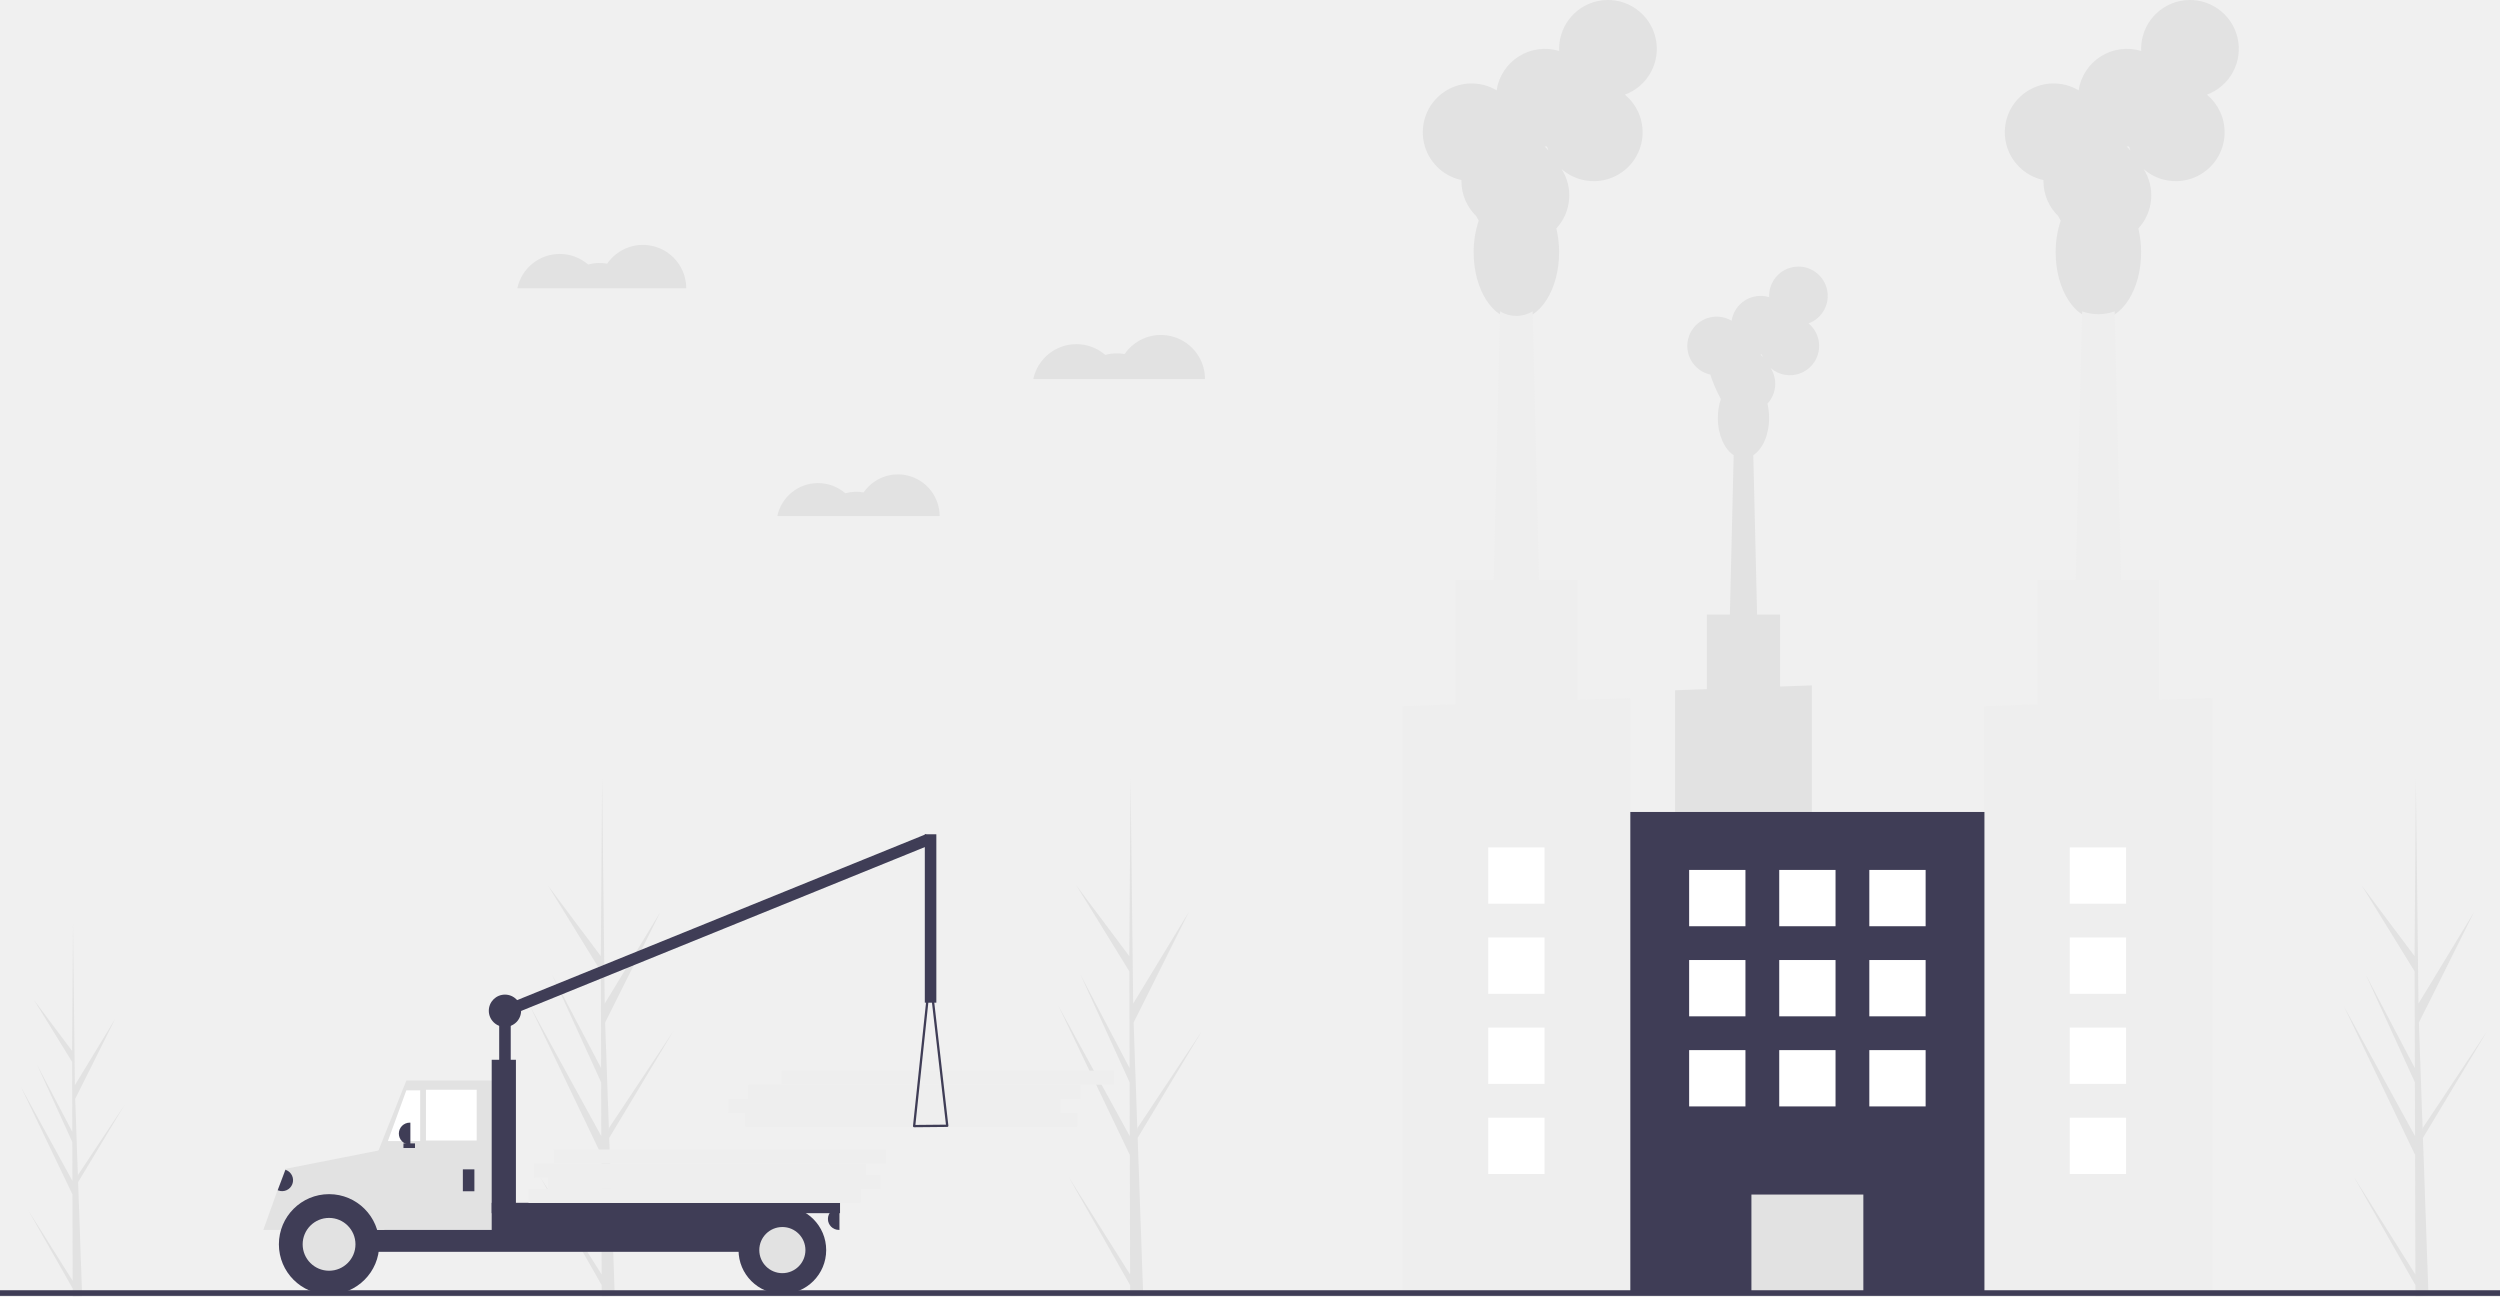
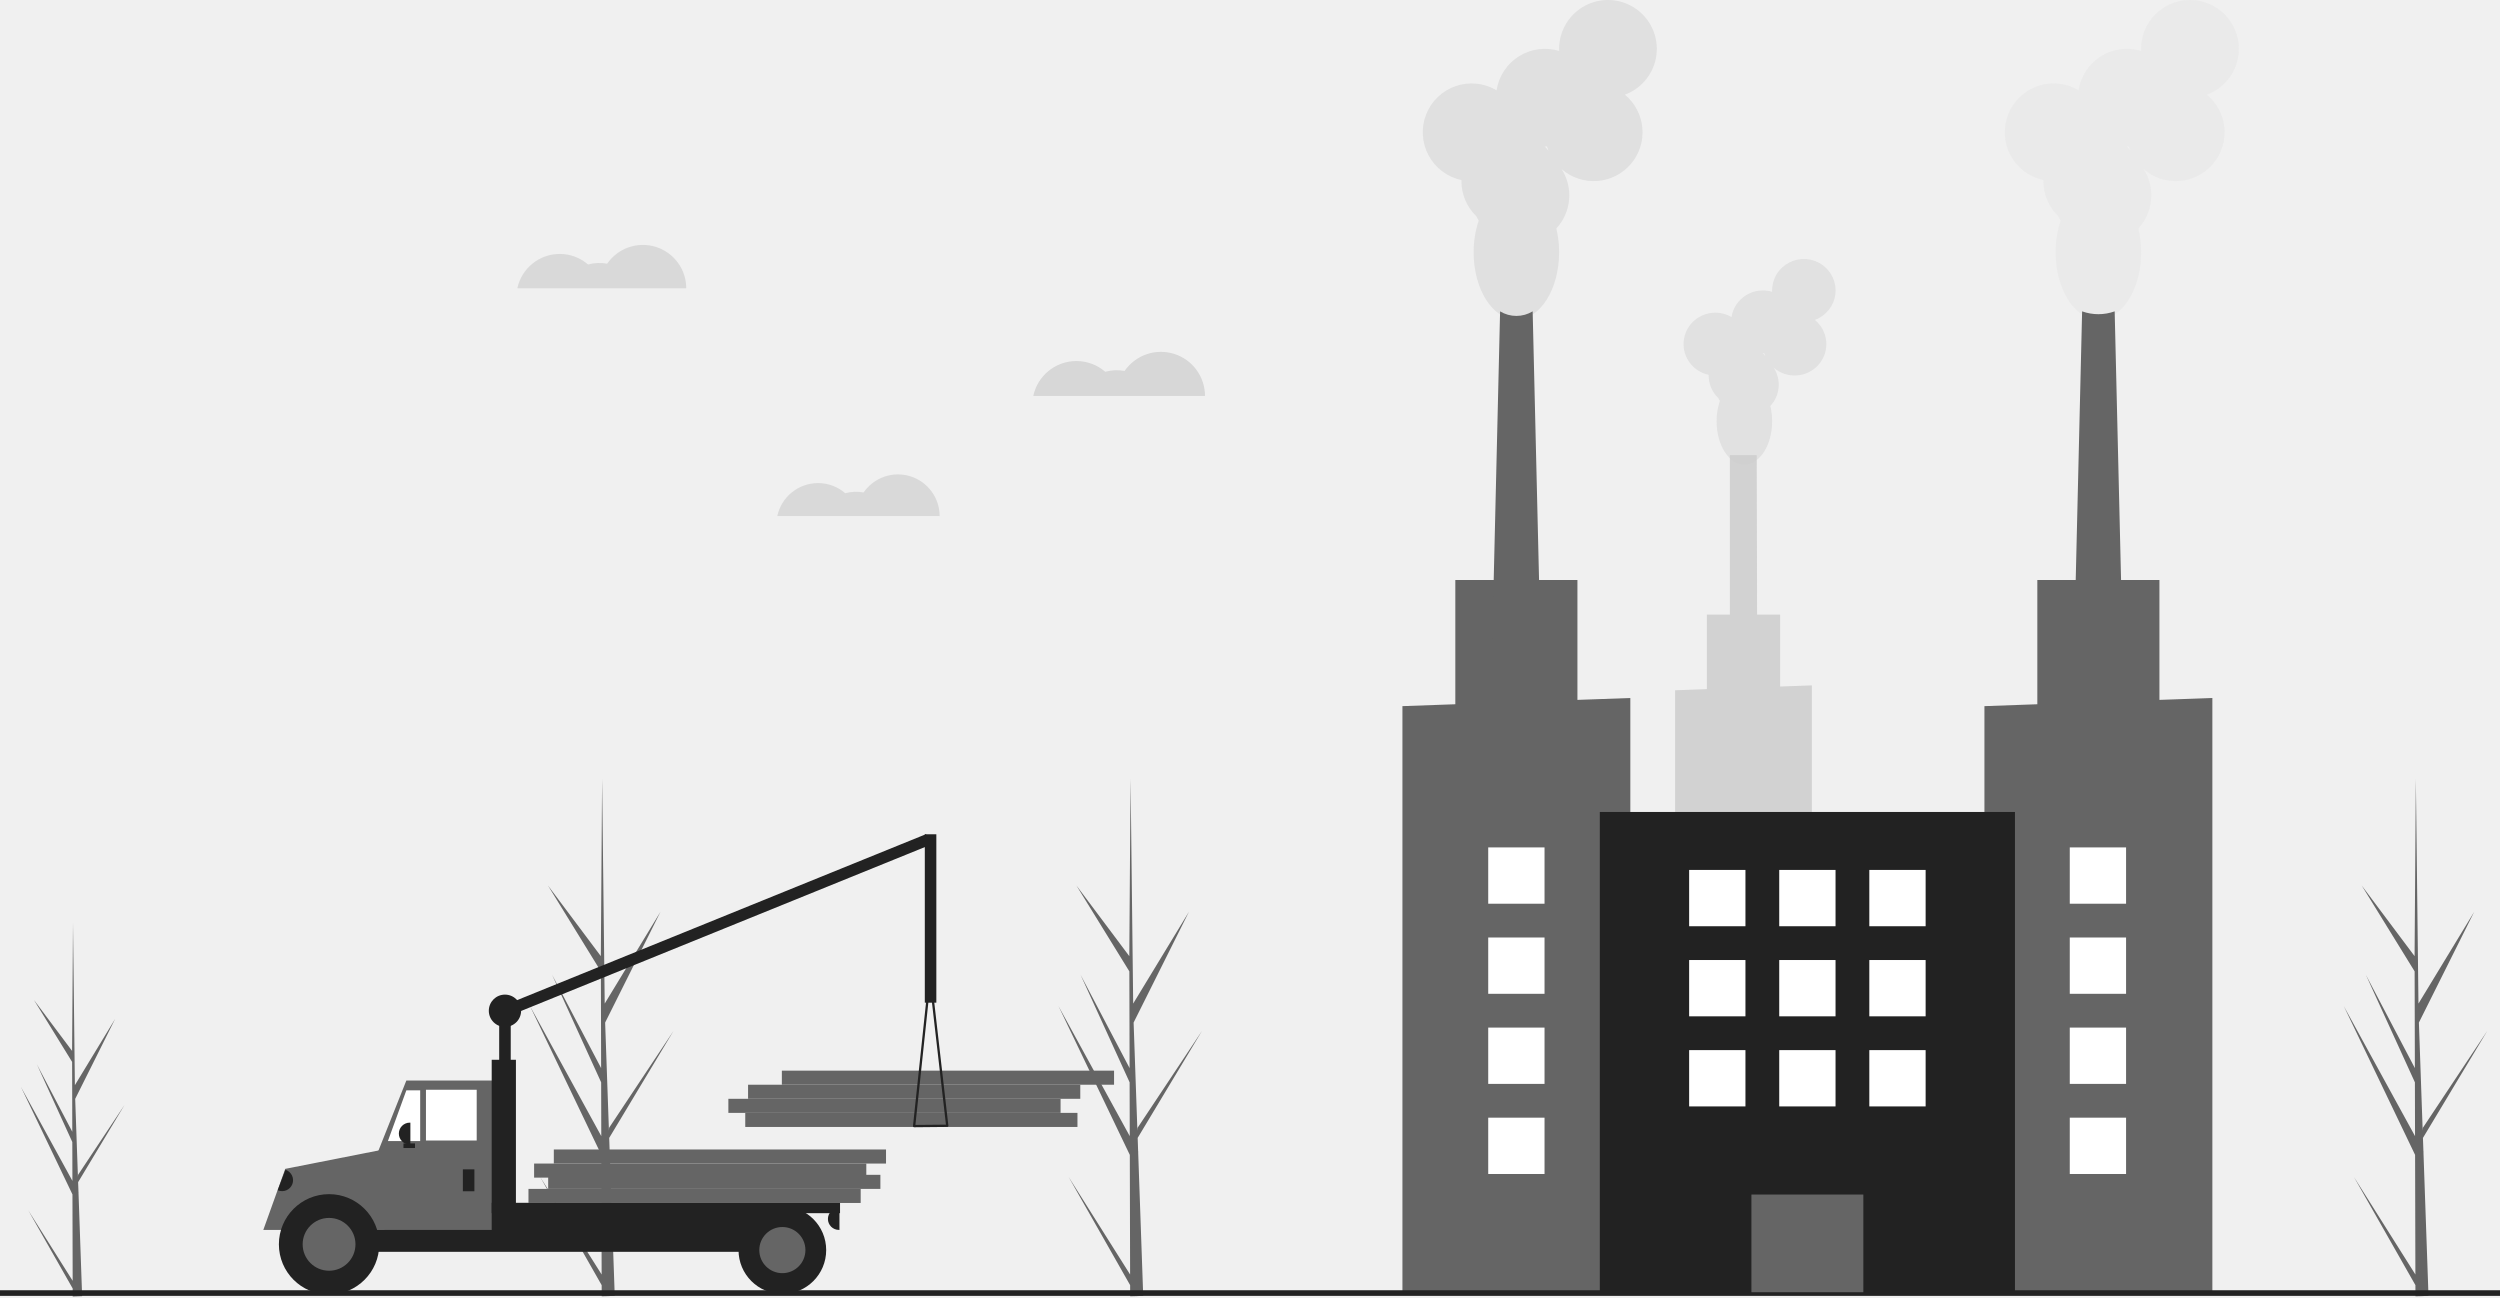
- <svg xmlns="http://www.w3.org/2000/svg" id="b6c881ec-80a2-4aeb-a87c-bea63cd39014" data-name="Layer 1" width="888" height="460.526" viewBox="0 0 888 460.526">
-   <path d="M369.701,672.443l-21.874-34.714,21.885,38.496.012,3.955q2.341-.027,4.634-.179l-1.784-50.812.023-.393-.04-.075-.17-4.801,22.872-38.046-22.895,34.451-.069,1.017-1.348-38.391,19.662-39.364-19.816,32.618-.922-79.573-.004-.265-.003.261-.449,62.738-18.788-25.102,18.805,30.506.087,34.362-17.433-33.187,17.443,38.239.048,19.107L344.254,577.082l25.343,52.874Z" transform="translate(-156 -219.7372)" fill="#e2e2e2" />
-   <path d="M557.413,672.443,535.538,637.729,557.423,676.225l.012,3.955q2.341-.027,4.634-.179L560.285,629.189l.023-.393-.04-.075-.17-4.801L582.97,585.873l-22.895,34.451-.069,1.017-1.348-38.391,19.662-39.364-19.816,32.618-.922-79.573-.004-.265-.003.261-.449,62.738-18.788-25.102,18.805,30.506.087,34.362-17.433-33.187,17.443,38.239.048,19.107-25.323-46.208,25.343,52.874Z" transform="translate(-156 -219.7372)" fill="#e2e2e2" />
-   <path d="M181.811,674.676l-15.795-25.067,15.803,27.797.008,2.856q1.69-.02,3.346-.13l-1.288-36.691.017-.284-.029-.054-.123-3.467L200.266,612.164l-16.533,24.877-.049.734-.973-27.722,14.198-28.424-14.309,23.553-.666-57.459-.003-.191-.002.188-.324,45.303-13.567-18.126,13.579,22.028.063,24.813-12.588-23.964,12.595,27.612.035,13.797L163.436,605.816l18.3,38.18Z" transform="translate(-156 -219.7372)" fill="#e2e2e2" />
-   <path d="M1013.945,672.443l-21.874-34.714,21.885,38.496.012,3.955q2.341-.027,4.634-.179l-1.784-50.812.023-.393-.04-.075-.17-4.801,22.872-38.046-22.895,34.451-.069,1.017-1.348-38.391,19.662-39.364-19.816,32.618-.922-79.573-.004-.265-.003.261-.449,62.738-18.788-25.102,18.805,30.506.087,34.362-17.433-33.187,17.443,38.239.048,19.107-25.323-46.208,25.343,52.874Z" transform="translate(-156 -219.7372)" fill="#e2e2e2" />
-   <rect x="420.714" y="615.033" width="118" height="5" transform="translate(803.4279 1015.328) rotate(-180)" fill="#eeeeee" />
-   <rect x="414.714" y="610.033" width="118" height="5" transform="translate(791.4279 1005.328) rotate(-180)" fill="#eeeeee" />
-   <rect x="421.714" y="605.033" width="118" height="5" transform="translate(805.4279 995.3279) rotate(-180)" fill="#eeeeee" />
-   <rect x="433.714" y="600.033" width="118" height="5" transform="translate(829.4279 985.3279) rotate(-180)" fill="#eeeeee" />
-   <rect x="333.313" y="577.937" width="4.097" height="29.088" transform="translate(514.7229 965.2259) rotate(-180)" fill="#3f3d56" />
-   <rect x="407.831" y="466.888" width="4.097" height="163.621" transform="translate(-100.3859 915.1075) rotate(-112.0915)" fill="#3f3d56" />
-   <rect x="257.519" y="636.524" width="35.644" height="13.93" transform="translate(394.6817 1067.241) rotate(-180)" fill="#3f3d56" />
-   <rect x="260.797" y="648.815" width="175.76" height="15.568" transform="translate(541.3533 1093.461) rotate(-180)" fill="#3f3d56" />
-   <polygon points="133.68 436.862 175.879 436.862 175.879 383.806 144.332 383.806 133.68 410.565 133.68 436.862" fill="#e2e2e2" />
-   <rect x="307.297" y="606.821" width="18.027" height="18.027" transform="translate(476.6211 1011.931) rotate(-180)" fill="#fff" />
-   <polygon points="137.777 405.315 149.249 405.315 149.249 387.289 144.332 387.289 137.777 405.315" fill="#fff" />
-   <rect x="320.408" y="635.09" width="4.097" height="7.784" transform="translate(488.912 1058.227) rotate(-180)" fill="#3f3d56" />
-   <path d="M297.669,618.497h.205a3.892,3.892,0,0,1,3.892,3.892v0a3.892,3.892,0,0,1-3.892,3.892h-.205a0,0,0,0,1,0,0v-7.784A0,0,0,0,1,297.669,618.497Z" transform="translate(443.4357 1025.042) rotate(180)" fill="#3f3d56" />
-   <path d="M450.077,648.815h.205a3.892,3.892,0,0,1,3.892,3.892v0a3.892,3.892,0,0,1-3.892,3.892h-.205a0,0,0,0,1,0,0v-7.784A0,0,0,0,1,450.077,648.815Z" transform="matrix(-1, 0, 0, -1, 748.2503, 1085.677)" fill="#3f3d56" />
-   <path d="M273.292,648.756a20.27,20.27,0,0,0-15.756,7.843h-8.007l7.784-21.684,36.258-7.151-1.024,28.835H289.048A20.27,20.27,0,0,0,273.292,648.756Z" transform="translate(-156 -219.7372)" fill="#e2e2e2" />
-   <circle cx="116.883" cy="441.983" r="17.822" fill="#3f3d56" />
-   <circle cx="116.883" cy="441.983" r="9.38" fill="#e2e2e2" />
-   <circle cx="277.894" cy="444.032" r="15.568" fill="#3f3d56" />
-   <circle cx="277.894" cy="444.032" r="8.194" fill="#e2e2e2" />
-   <rect x="330.65" y="596.169" width="8.604" height="62.069" transform="translate(513.9036 1034.67) rotate(-180)" fill="#3f3d56" />
-   <rect x="330.65" y="646.971" width="123.729" height="3.687" transform="translate(629.0284 1077.893) rotate(-180)" fill="#3f3d56" />
-   <rect x="299.308" y="625.872" width="4.097" height="1.639" transform="translate(446.7132 1033.645) rotate(-180)" fill="#3f3d56" />
-   <path d="M480.394,620.002a.41.41,0,0,1-.104-.318l5.65-53.432a.41.41,0,0,1,.406-.367h.002a.41.41,0,0,1,.407.363L492.866,619.569a.41.41,0,0,1-.403.456l-11.761.111h-.004A.409.409,0,0,1,480.394,620.002Zm5.97-49.966-5.211,49.277L492,619.21Z" transform="translate(-156 -219.7372)" fill="#3f3d56" />
-   <path d="M255.88,635.705h.205a3.892,3.892,0,0,1,3.892,3.892v0a3.892,3.892,0,0,1-3.892,3.892h-.205a0,0,0,0,1,0,0v-7.784A0,0,0,0,1,255.88,635.705Z" transform="translate(86.94131 -269.6233) rotate(20.71738)" fill="#3f3d56" />
-   <rect x="484.491" y="516.073" width="4.097" height="59.816" transform="translate(817.0794 872.2247) rotate(-180)" fill="#3f3d56" />
-   <circle cx="179.361" cy="359.02" r="5.736" fill="#3f3d56" />
-   <rect x="343.714" y="642.033" width="118" height="5" transform="translate(649.4279 1069.328) rotate(-180)" fill="#eeeeee" />
-   <rect x="350.714" y="637.033" width="118" height="5" transform="translate(663.4279 1059.328) rotate(-180)" fill="#eeeeee" />
-   <rect x="345.714" y="633.033" width="118" height="5" transform="translate(653.4279 1051.328) rotate(-180)" fill="#eeeeee" />
-   <rect x="352.714" y="628.033" width="118" height="5" transform="translate(667.4279 1041.328) rotate(-180)" fill="#eeeeee" />
-   <path d="M538.337,341.979a15.596,15.596,0,0,1,10.237,3.814,15.606,15.606,0,0,1,6.887-.303,15.66,15.66,0,0,1,28.555,8.887H523.019A15.665,15.665,0,0,1,538.337,341.979Z" transform="translate(-156 -219.7372)" fill="#e2e2e2" />
-   <path d="M446.572,391.327a14.744,14.744,0,0,1,9.678,3.606,14.755,14.755,0,0,1,6.511-.286,14.805,14.805,0,0,1,26.996,8.402H432.09A14.81,14.81,0,0,1,446.572,391.327Z" transform="translate(-156 -219.7372)" fill="#e2e2e2" />
-   <path d="M354.824,309.935a15.341,15.341,0,0,1,10.069,3.752,15.351,15.351,0,0,1,6.775-.298,15.404,15.404,0,0,1,28.088,8.742h-60A15.409,15.409,0,0,1,354.824,309.935Z" transform="translate(-156 -219.7372)" fill="#e2e2e2" />
-   <path d="M750.999,464.923V589.828H799.573V463.188l-11.276.403V438.033h-8.179l-1.348-56.604c3.3-2.151,5.623-7.258,5.623-13.222a21.669,21.669,0,0,0-.594-5.084,10.4,10.4,0,0,0,1.12-12.668,10.407,10.407,0,1,0,13.487-15.851,10.41,10.41,0,1,0-14.014-9.767c0,.152.005.304.011.454a10.415,10.415,0,0,0-13.338,8.383,10.409,10.409,0,1,0-7.485,19.127c-.002.076-.006.151-.006.227a50.599,50.599,0,0,0,3.676,8.435,21.026,21.026,0,0,0-1.074,6.745c0,5.964,2.322,11.072,5.623,13.222l-1.348,56.604h-8.178V464.52Zm30.332-119.268.027.001c.15,0,.299-.005.448-.011q.141.461.322.904A10.453,10.453,0,0,0,781.331,345.654Z" transform="translate(-156 -219.7372)" fill="#e2e2e2" />
-   <rect x="724.254" y="508.148" width="147.458" height="170.589" transform="translate(1439.966 967.1482) rotate(-180)" fill="#3f3d56" />
-   <rect x="778.105" y="644.041" width="39.756" height="34.696" transform="translate(1439.966 1103.041) rotate(-180)" fill="#e2e2e2" />
-   <path d="M675.111,283.692c-.003.126-.01.251-.01.377a17.293,17.293,0,0,0,5.26,12.437,17.329,17.329,0,0,0,.867,1.62,35.029,35.029,0,0,0-1.79,11.241c0,13.174,6.796,23.854,15.18,23.854s15.18-10.68,15.18-23.854a36.105,36.105,0,0,0-.989-8.473,17.334,17.334,0,0,0,1.867-21.113,17.346,17.346,0,1,0,22.479-26.419,17.35,17.35,0,1,0-23.356-16.278c0,.254.008.506.019.757a17.359,17.359,0,0,0-22.23,13.971,17.348,17.348,0,1,0-12.476,31.879Zm29.627-11.911c.25,0,.499-.008.746-.019q.233.769.536,1.506a17.387,17.387,0,0,0-1.327-1.488Z" transform="translate(-156 -219.7372)" fill="#e2e2e2" />
-   <path d="M685.941,451.767h17.35l-.62-26.02v-.01l-2.271-95.41a11.095,11.095,0,0,1-11.57,0l-2.27,95.41v.01Z" transform="translate(-156 -219.7372)" fill="#eeeeee" />
-   <polygon points="498.141 250.82 498.141 459 579.092 459 579.092 247.93 560.301 248.6 560.301 206.01 516.931 206.01 516.931 250.15 498.141 250.82" fill="#eeeeee" />
-   <path d="M881.841,283.692c-.003.126-.01.251-.01.377a17.293,17.293,0,0,0,5.26,12.437,17.329,17.329,0,0,0,.867,1.62,35.029,35.029,0,0,0-1.79,11.241c0,13.174,6.796,23.854,15.18,23.854s15.18-10.68,15.18-23.854a36.106,36.106,0,0,0-.989-8.473,17.334,17.334,0,0,0,1.867-21.113,17.346,17.346,0,1,0,22.479-26.419,17.35,17.35,0,1,0-23.356-16.278c0,.254.008.506.019.757a17.359,17.359,0,0,0-22.23,13.971,17.348,17.348,0,1,0-12.476,31.879ZM911.468,271.781c.25,0,.499-.008.746-.019q.233.769.536,1.506a17.385,17.385,0,0,0-1.327-1.488Z" transform="translate(-156 -219.7372)" fill="#e2e2e2" />
-   <path d="M892.674,451.767h17.348L907.131,330.331a17.101,17.101,0,0,1-11.565,0Z" transform="translate(-156 -219.7372)" fill="#eeeeee" />
-   <polygon points="704.871 250.82 704.871 459 785.831 459 785.831 247.93 779.181 248.17 767.031 248.6 767.031 206.01 723.661 206.01 723.661 250.15 704.871 250.82" fill="#eeeeee" />
-   <rect x="819.983" y="528.737" width="20" height="20" transform="translate(1503.966 857.7372) rotate(-180)" fill="#fff" />
-   <rect x="787.983" y="528.737" width="20" height="20" transform="translate(1439.966 857.7372) rotate(-180)" fill="#fff" />
-   <rect x="755.983" y="528.737" width="20" height="20" transform="translate(1375.966 857.7372) rotate(-180)" fill="#fff" />
-   <rect x="819.983" y="560.737" width="20" height="20" transform="translate(1503.966 921.7372) rotate(-180)" fill="#fff" />
-   <rect x="787.983" y="560.737" width="20" height="20" transform="translate(1439.966 921.7372) rotate(-180)" fill="#fff" />
-   <rect x="755.983" y="560.737" width="20" height="20" transform="translate(1375.966 921.7372) rotate(-180)" fill="#fff" />
-   <rect x="819.983" y="592.737" width="20" height="20" transform="translate(1503.966 985.7372) rotate(-180)" fill="#fff" />
-   <rect x="787.983" y="592.737" width="20" height="20" transform="translate(1439.966 985.7372) rotate(-180)" fill="#fff" />
-   <rect x="755.983" y="592.737" width="20" height="20" transform="translate(1375.966 985.7372) rotate(-180)" fill="#fff" />
-   <rect x="684.618" y="520.737" width="20" height="20" transform="translate(1233.235 841.7372) rotate(-180)" fill="#fff" />
-   <rect x="684.618" y="552.737" width="20" height="20" transform="translate(1233.235 905.7372) rotate(-180)" fill="#fff" />
-   <rect x="684.618" y="584.737" width="20" height="20" transform="translate(1233.235 969.7372) rotate(-180)" fill="#fff" />
-   <rect x="684.618" y="616.737" width="20" height="20" transform="translate(1233.235 1033.737) rotate(-180)" fill="#fff" />
-   <rect x="891.181" y="520.737" width="20" height="20" transform="translate(1646.363 841.7372) rotate(-180)" fill="#fff" />
-   <rect x="891.181" y="552.737" width="20" height="20" transform="translate(1646.363 905.7372) rotate(-180)" fill="#fff" />
-   <rect x="891.181" y="584.737" width="20" height="20" transform="translate(1646.363 969.7372) rotate(-180)" fill="#fff" />
-   <rect x="891.181" y="616.737" width="20" height="20" transform="translate(1646.363 1033.737) rotate(-180)" fill="#fff" />
-   <rect y="458.295" width="888" height="2" fill="#3f3d56" />
+ <svg xmlns="http://www.w3.org/2000/svg" width="888" height="461" viewBox="0 0 888 461" fill="none">
+   <g id="projects" clip-path="url(#clip0)">
+     <path id="cloud" d="M382.337 128.242C386.097 128.238 389.733 129.592 392.573 132.056C394.818 131.443 397.171 131.34 399.461 131.754C401.356 129.003 404.082 126.931 407.239 125.839C410.396 124.748 413.819 124.694 417.009 125.687C420.199 126.68 422.987 128.666 424.968 131.357C426.948 134.047 428.016 137.3 428.016 140.641H367.019C367.766 137.133 369.696 133.988 372.484 131.731C375.272 129.474 378.75 128.243 382.337 128.242Z" fill="#ccc" fill-opacity="0.71" />
+     <path id="cloud" d="M290.572 171.59C294.127 171.586 297.564 172.867 300.25 175.196C302.371 174.617 304.596 174.519 306.761 174.91C308.553 172.31 311.129 170.35 314.114 169.318C317.099 168.287 320.336 168.236 323.351 169.175C326.367 170.113 329.003 171.991 330.875 174.535C332.747 177.078 333.757 180.154 333.757 183.312H276.09C276.797 179.995 278.621 177.022 281.257 174.889C283.893 172.755 287.181 171.591 290.572 171.59Z" fill="#ccc" fill-opacity="0.61" />
+     <path id="cloud" d="M198.824 90.199C202.523 90.194 206.099 91.527 208.893 93.951C211.101 93.347 213.416 93.246 215.668 93.653C217.532 90.947 220.213 88.908 223.319 87.835C226.424 86.761 229.792 86.709 232.929 87.685C236.067 88.662 238.81 90.616 240.758 93.262C242.706 95.909 243.756 99.109 243.756 102.394H183.756C184.492 98.944 186.389 95.85 189.132 93.63C191.874 91.41 195.296 90.199 198.824 90.199Z" fill="#ccc" fill-opacity="0.61" />
+     <g id="background">
+       <path id="Vector" d="M213.701 452.706L191.827 417.993L213.711 456.488L213.723 460.444C215.284 460.425 216.828 460.365 218.357 460.264L216.573 409.452L216.597 409.059L216.557 408.984L216.387 404.183L239.258 366.136L216.363 400.587L216.295 401.604L214.947 363.214L234.609 323.85L214.793 356.468L213.871 276.895L213.867 276.63L213.864 276.89L213.415 339.628L194.627 314.526L213.432 345.032L213.519 379.394L196.086 346.207L213.529 384.446L213.577 403.553L188.254 357.345L213.597 410.218L213.701 452.706Z" fill="#656565" />
+       <path id="Vector_2" d="M401.413 452.706L379.539 417.993L401.423 456.488L401.435 460.444C402.995 460.425 404.54 460.365 406.069 460.264L404.285 409.452L404.309 409.059L404.268 408.984L404.099 404.183L426.97 366.136L404.075 400.587L404.006 401.604L402.659 363.213L422.321 323.85L402.505 356.468L401.583 276.895L401.579 276.63L401.576 276.89L401.127 339.628L382.339 314.526L401.144 345.032L401.231 379.394L383.798 346.207L401.24 384.446L401.289 403.553L375.966 357.345L401.309 410.218L401.413 452.706Z" fill="#656565" />
+       <path id="Vector_3" d="M25.811 454.939L10.015 429.872L25.818 457.67L25.827 460.526C26.953 460.513 28.069 460.47 29.173 460.396L27.885 423.705L27.902 423.422L27.873 423.367L27.75 419.9L44.266 392.427L27.733 417.304L27.683 418.038L26.71 390.317L40.908 361.892L26.599 385.445L25.934 327.986L25.931 327.795L25.928 327.983L25.604 373.286L12.037 355.159L25.616 377.188L25.679 402L13.091 378.036L25.686 405.648L25.721 419.445L7.436 386.079L25.735 424.259L25.811 454.939Z" fill="#656565" />
+       <path id="Vector_4" d="M857.945 452.706L836.071 417.993L857.955 456.488L857.967 460.444C859.528 460.425 861.073 460.365 862.602 460.264L860.817 409.452L860.841 409.059L860.801 408.984L860.631 404.183L883.502 366.136L860.607 400.587L860.539 401.604L859.191 363.214L878.853 323.85L859.037 356.468L858.115 276.895L858.111 276.63L858.108 276.89L857.659 339.628L838.871 314.526L857.676 345.032L857.763 379.394L840.33 346.207L857.773 384.446L857.821 403.553L832.498 357.345L857.841 410.218L857.945 452.706Z" fill="#656565" />
+     </g>
+     <g id="car">
+       <g id="wood">
+         <path id="Vector_5" d="M264.714 400.295H382.714V395.295H264.714V400.295Z" fill="#656565" />
+         <path id="Vector_6" d="M258.714 395.295H376.714V390.295H258.714V395.295Z" fill="#656565" />
+         <path id="Vector_7" d="M265.714 390.295H383.714V385.295H265.714V390.295Z" fill="#656565" />
+         <path id="Vector_8" d="M277.714 385.295H395.714V380.295H277.714V385.295Z" fill="#656565" />
+       </g>
+       <g id="arm">
+         <path id="longArm" d="M177.305 357.831L178.846 361.627L330.455 300.091L328.914 296.295L177.305 357.831Z" fill="#222222" />
+         <g id="shortArm">
+           <path id="Vector_9" d="M324.395 400.265C324.356 400.222 324.326 400.172 324.308 400.117C324.29 400.062 324.284 400.004 324.29 399.946L329.941 346.514C329.951 346.414 329.999 346.321 330.073 346.253C330.148 346.186 330.245 346.148 330.346 346.147H330.348C330.449 346.147 330.546 346.185 330.621 346.251C330.696 346.318 330.744 346.411 330.755 346.511L336.866 399.832C336.873 399.889 336.867 399.947 336.85 400.001C336.833 400.056 336.804 400.107 336.766 400.15C336.728 400.193 336.682 400.227 336.629 400.251C336.577 400.275 336.52 400.288 336.463 400.288L324.702 400.399H324.698C324.641 400.399 324.584 400.387 324.532 400.364C324.48 400.341 324.433 400.307 324.395 400.265ZM330.365 350.298L325.154 399.575L336 399.473L330.365 350.298Z" fill="#222222" />
+           <path id="Vector_10" d="M328.491 356.151H332.588V296.336H328.491V356.151Z" fill="#222222" />
+         </g>
+       </g>
+       <path id="Vector_11" d="M101.519 430.717H137.163V416.787H101.519V430.717Z" fill="#222222" />
+       <path id="Vector_12" d="M104.797 444.646H280.557V429.078H104.797V444.646Z" fill="#222222" />
+       <path id="Vector_13" d="M133.68 436.862H175.879V383.806H144.332L133.68 410.565V436.862Z" fill="#656565" />
+       <path id="Vector_14" d="M151.298 405.11H169.324V387.084H151.298V405.11Z" fill="white" />
+       <path id="Vector_15" d="M137.777 405.315H149.249V387.289H144.332L137.777 405.315Z" fill="white" />
+       <path id="Vector_16" d="M164.408 423.137H168.505V415.352H164.408V423.137Z" fill="#222222" />
+       <path id="Vector_17" d="M145.767 406.544H145.562C144.53 406.544 143.54 406.134 142.81 405.404C142.08 404.674 141.67 403.684 141.67 402.652C141.67 401.62 142.08 400.63 142.81 399.9C143.54 399.17 144.53 398.76 145.562 398.76H145.767V406.544Z" fill="#222222" />
+       <path id="Vector_18" d="M298.174 436.862H297.969C296.937 436.862 295.947 436.452 295.217 435.722C294.487 434.992 294.077 434.002 294.077 432.97C294.077 431.938 294.487 430.948 295.217 430.218C295.947 429.488 296.937 429.078 297.969 429.078H298.174V436.862V436.862Z" fill="#222222" />
+       <path id="Vector_19" d="M117.293 429.019C114.246 429.058 111.247 429.783 108.519 431.141C105.792 432.499 103.405 434.455 101.537 436.862H93.53L101.315 415.178L137.573 408.027L136.548 436.862H133.048C131.181 434.455 128.794 432.499 126.066 431.141C123.338 429.783 120.34 429.058 117.293 429.019Z" fill="#656565" />
+       <path id="Vector_20" d="M116.882 459.805C126.725 459.805 134.704 451.826 134.704 441.983C134.704 432.14 126.725 424.161 116.882 424.161C107.04 424.161 99.061 432.14 99.061 441.983C99.061 451.826 107.04 459.805 116.882 459.805Z" fill="#222222" />
+       <path id="Vector_21" d="M116.883 451.363C122.063 451.363 126.263 447.164 126.263 441.983C126.263 436.803 122.063 432.604 116.883 432.604C111.702 432.604 107.503 436.803 107.503 441.983C107.503 447.164 111.702 451.363 116.883 451.363Z" fill="#656565" />
+       <path id="Vector_22" d="M277.894 459.6C286.492 459.6 293.462 452.63 293.462 444.031C293.462 435.433 286.492 428.463 277.894 428.463C269.295 428.463 262.325 435.433 262.325 444.031C262.325 452.63 269.295 459.6 277.894 459.6Z" fill="#222222" />
+       <path id="Vector_23" d="M277.893 452.226C282.419 452.226 286.087 448.557 286.087 444.032C286.087 439.506 282.419 435.838 277.893 435.838C273.368 435.838 269.699 439.506 269.699 444.032C269.699 448.557 273.368 452.226 277.893 452.226Z" fill="#656565" />
+       <path id="Vector_24" d="M174.65 438.501H183.254V376.432H174.65V438.501Z" fill="#222222" />
+       <path id="Vector_25" d="M174.65 430.922H298.379V427.235H174.65V430.922Z" fill="#222222" />
+       <path id="Vector_26" d="M143.308 407.773H147.405V406.135H143.308V407.773Z" fill="#222222" />
+       <path id="Vector_27" d="M101.39 415.494L101.581 415.567C102.547 415.932 103.328 416.666 103.752 417.606C104.177 418.547 104.21 419.618 103.845 420.584C103.48 421.549 102.746 422.33 101.805 422.755C100.864 423.179 99.793 423.213 98.828 422.847L98.636 422.775L101.39 415.494Z" fill="#222222" />
+       <path id="Vector_28" d="M179.362 364.756C182.53 364.756 185.098 362.188 185.098 359.02C185.098 355.852 182.53 353.284 179.362 353.284C176.194 353.284 173.626 355.852 173.626 359.02C173.626 362.188 176.194 364.756 179.362 364.756Z" fill="#222222" />
+       <path id="Vector_29" d="M187.714 427.295H305.714V422.295H187.714V427.295Z" fill="#656565" />
+       <path id="Vector_30" d="M194.714 422.295H312.714V417.295H194.714V422.295Z" fill="#656565" />
+       <path id="Vector_31" d="M189.714 418.295H307.714V413.295H189.714V418.295Z" fill="#656565" />
+       <path id="Vector_32" d="M196.714 413.295H314.714V408.295H196.714V413.295Z" fill="#656565" />
+       <path id="Vector_33" d="M177.313 387.289H181.41V358.201H177.313V387.289Z" fill="#222222" />
+     </g>
+     <path id="smoke" d="M519.111 63.955C519.108 64.081 519.101 64.206 519.101 64.332C519.099 66.652 519.563 68.949 520.467 71.086C521.37 73.222 522.695 75.156 524.361 76.77C524.621 77.325 524.911 77.866 525.228 78.39C524.023 82.014 523.418 85.812 523.438 89.632C523.438 102.805 530.234 113.485 538.618 113.485C547.001 113.485 553.797 102.805 553.797 89.632C553.803 86.778 553.471 83.933 552.808 81.158C555.411 78.341 557.006 74.741 557.344 70.92C557.682 67.1 556.743 63.275 554.675 60.045C556.404 61.557 558.417 62.71 560.596 63.437C562.775 64.164 565.076 64.451 567.367 64.282C569.658 64.112 571.892 63.49 573.94 62.45C575.989 61.41 577.81 59.973 579.298 58.224C580.787 56.474 581.913 54.447 582.612 52.258C583.31 50.07 583.567 47.765 583.368 45.477C583.168 43.188 582.516 40.962 581.449 38.928C580.382 36.894 578.922 35.092 577.153 33.626C580.128 32.529 582.745 30.637 584.72 28.156C586.695 25.676 587.952 22.702 588.355 19.557C588.759 16.412 588.293 13.217 587.008 10.318C585.723 7.42 583.668 4.929 581.067 3.116C578.466 1.303 575.418 0.238 572.253 0.035C569.089 -0.167 565.93 0.502 563.119 1.969C560.309 3.436 557.954 5.645 556.31 8.356C554.667 11.068 553.797 14.177 553.797 17.348C553.797 17.602 553.806 17.854 553.816 18.105C551.434 17.378 548.924 17.171 546.455 17.5C543.986 17.828 541.617 18.684 539.508 20.01C537.399 21.335 535.6 23.098 534.233 25.18C532.867 27.262 531.964 29.614 531.586 32.076C529.423 30.789 527.005 29.988 524.501 29.729C521.997 29.47 519.467 29.759 517.085 30.576C514.704 31.393 512.529 32.718 510.712 34.46C508.894 36.202 507.478 38.319 506.56 40.663C505.643 43.007 505.247 45.523 505.399 48.036C505.551 50.549 506.249 52.998 507.443 55.214C508.637 57.431 510.299 59.36 512.314 60.87C514.329 62.379 516.648 63.432 519.111 63.955V63.955ZM548.737 52.044C548.987 52.044 549.236 52.036 549.484 52.025C549.639 52.538 549.818 53.04 550.02 53.531C549.606 53.01 549.163 52.513 548.692 52.043L548.737 52.044Z" fill="#656565" fill-opacity="0.12" />
+     <path id="smoke" d="M606.928 133.139C606.926 133.22 606.921 133.301 606.921 133.382C606.92 134.875 607.222 136.352 607.809 137.726C608.396 139.101 609.256 140.344 610.338 141.383C610.507 141.74 610.695 142.088 610.902 142.425C610.118 144.756 609.726 147.199 609.739 149.656C609.739 158.13 614.153 165 619.599 165C625.045 165 629.46 158.13 629.46 149.656C629.464 147.82 629.248 145.991 628.817 144.205C630.508 142.394 631.544 140.077 631.764 137.62C631.983 135.162 631.373 132.702 630.03 130.625C631.153 131.597 632.461 132.338 633.876 132.806C635.291 133.274 636.787 133.459 638.275 133.35C639.763 133.241 641.214 132.84 642.545 132.171C643.875 131.502 645.058 130.578 646.025 129.453C646.992 128.328 647.723 127.023 648.177 125.616C648.631 124.208 648.798 122.725 648.668 121.253C648.539 119.781 648.115 118.349 647.422 117.041C646.729 115.732 645.781 114.573 644.632 113.63C646.564 112.924 648.264 111.707 649.547 110.112C650.83 108.516 651.646 106.603 651.908 104.58C652.17 102.557 651.868 100.502 651.033 98.637C650.198 96.773 648.864 95.171 647.174 94.004C645.484 92.838 643.504 92.153 641.449 92.023C639.393 91.893 637.341 92.323 635.515 93.266C633.69 94.21 632.16 95.631 631.092 97.375C630.024 99.119 629.46 101.12 629.46 103.159C629.46 103.323 629.465 103.485 629.472 103.646C627.925 103.178 626.294 103.045 624.69 103.257C623.086 103.468 621.547 104.019 620.177 104.871C618.808 105.724 617.639 106.858 616.751 108.198C615.863 109.537 615.277 111.05 615.032 112.633C613.626 111.805 612.056 111.29 610.429 111.123C608.803 110.957 607.159 111.143 605.612 111.668C604.065 112.194 602.652 113.046 601.472 114.167C600.291 115.287 599.371 116.649 598.775 118.157C598.179 119.665 597.922 121.283 598.021 122.899C598.12 124.516 598.573 126.091 599.349 127.517C600.124 128.943 601.204 130.184 602.513 131.155C603.821 132.126 605.328 132.803 606.928 133.139ZM626.173 125.478C626.335 125.478 626.497 125.472 626.658 125.466C626.759 125.795 626.875 126.118 627.006 126.434C626.737 126.099 626.449 125.779 626.144 125.477L626.173 125.478Z" fill="#656565" fill-opacity="0.11" />
+     <path id="smoke" d="M725.841 63.955C725.838 64.081 725.832 64.206 725.832 64.332C725.829 66.652 726.294 68.949 727.197 71.086C728.101 73.222 729.425 75.156 731.091 76.77C731.352 77.325 731.641 77.866 731.959 78.39C730.753 82.014 730.148 85.812 730.169 89.632C730.169 102.805 736.965 113.485 745.348 113.485C753.732 113.485 760.528 102.805 760.528 89.632C760.534 86.778 760.202 83.933 759.538 81.158C762.141 78.341 763.737 74.741 764.074 70.92C764.412 67.1 763.473 63.275 761.405 60.045C763.135 61.557 765.148 62.71 767.326 63.437C769.505 64.164 771.807 64.451 774.098 64.282C776.389 64.113 778.623 63.49 780.671 62.45C782.719 61.41 784.54 59.974 786.029 58.224C787.517 56.475 788.644 54.447 789.342 52.259C790.041 50.07 790.298 47.765 790.098 45.477C789.899 43.188 789.247 40.962 788.18 38.928C787.113 36.894 785.653 35.092 783.884 33.626C786.858 32.529 789.475 30.637 791.45 28.156C793.425 25.676 794.682 22.702 795.086 19.557C795.489 16.412 795.023 13.217 793.738 10.318C792.453 7.42 790.399 4.929 787.797 3.116C785.196 1.303 782.148 0.238 778.984 0.035C775.82 -0.167 772.661 0.502 769.85 1.969C767.039 3.436 764.684 5.645 763.041 8.356C761.397 11.068 760.528 14.177 760.528 17.348C760.528 17.602 760.536 17.854 760.547 18.105C758.165 17.378 755.654 17.171 753.185 17.5C750.716 17.828 748.347 18.684 746.238 20.01C744.13 21.335 742.331 23.098 740.964 25.18C739.597 27.262 738.694 29.614 738.317 32.076C736.153 30.789 733.736 29.988 731.231 29.729C728.727 29.47 726.197 29.759 723.816 30.576C721.435 31.393 719.26 32.718 717.442 34.46C715.625 36.202 714.208 38.319 713.291 40.663C712.373 43.007 711.977 45.523 712.13 48.036C712.282 50.549 712.979 52.998 714.174 55.214C715.368 57.431 717.03 59.36 719.045 60.87C721.059 62.379 723.379 63.432 725.841 63.955ZM755.468 52.044C755.718 52.044 755.966 52.036 756.214 52.025C756.37 52.538 756.548 53.04 756.75 53.531C756.336 53.01 755.893 52.513 755.423 52.043L755.468 52.044Z" fill="#656565" fill-opacity="0.05" />
+     <g id="whiteHouse">
+       <g id="first">
+         <path id="Vector_34" d="M498.141 250.82V459H579.092V247.93L560.301 248.6V206.01H516.931V250.15L498.141 250.82Z" fill="#656565" />
+         <path id="Vector_35" d="M528.617 321H548.617V301H528.617V321Z" fill="white" />
+         <path id="Vector_36" d="M528.617 353H548.617V333H528.617V353Z" fill="white" />
+         <path id="Vector_37" d="M528.617 385H548.617V365H528.617V385Z" fill="white" />
+         <path id="Vector_38" d="M528.617 417H548.617V397H528.617V417Z" fill="white" />
+         <path id="Vector_39" d="M529.941 232.03H547.292L546.672 206.01V206L544.401 110.59C542.66 111.654 540.658 112.217 538.616 112.217C536.575 112.217 534.573 111.654 532.832 110.59L530.562 206V206.01L529.941 232.03Z" fill="#656565" />
+       </g>
+       <g id="second">
+         <path id="Vector_40" d="M736.674 232.03H754.022L751.131 110.594C747.392 111.937 743.303 111.937 739.565 110.594L736.674 232.03Z" fill="#656565" />
+         <path id="Vector_41" d="M704.871 250.82V459H785.831V247.93L779.181 248.17L767.031 248.6V206.01H723.661V250.15L704.871 250.82Z" fill="#656565" />
+         <path id="Vector_42" d="M735.182 321H755.182V301H735.182V321Z" fill="white" />
+         <path id="Vector_43" d="M735.182 353H755.182V333H735.182V353Z" fill="white" />
+         <path id="Vector_44" d="M735.182 385H755.182V365H735.182V385Z" fill="white" />
+         <path id="Vector_45" d="M735.182 417H755.182V397H735.182V417Z" fill="white" />
+       </g>
+       <path id="third" d="M594.999 370.091V245.186L606.275 244.783V218.296H614.454V161.692H623.988L624.119 218.296H632.297V243.854L643.573 243.451V370.091H594.999Z" fill="#CCCCCC" fill-opacity="0.85" />
+     </g>
+     <g id="darkHouse">
+       <path id="Vector_46" d="M568.254 459H715.712V288.411H568.254V459Z" fill="#222222" />
+       <path id="Vector_47" d="M663.983 329H683.983V309H663.983V329Z" fill="white" />
+       <path id="Vector_48" d="M631.983 329H651.983V309H631.983V329Z" fill="white" />
+       <path id="Vector_49" d="M599.983 329H619.983V309H599.983V329Z" fill="white" />
+       <path id="Vector_50" d="M663.983 361H683.983V341H663.983V361Z" fill="white" />
+       <path id="Vector_51" d="M631.983 361H651.983V341H631.983V361Z" fill="white" />
+       <path id="Vector_52" d="M599.983 361H619.983V341H599.983V361Z" fill="white" />
+       <path id="Vector_53" d="M663.983 393H683.983V373H663.983V393Z" fill="white" />
+       <path id="Vector_54" d="M631.983 393H651.983V373H631.983V393Z" fill="white" />
+       <path id="Vector_55" d="M599.983 393H619.983V373H599.983V393Z" fill="white" />
+       <path id="Vector_56" d="M888 458.295H0V460.295H888V458.295Z" fill="#222222" />
+       <path id="Vector_57" d="M622.105 459H661.861V424.304H622.105V459Z" fill="#656565" />
+     </g>
+   </g>
+   <defs>
+     <clipPath id="clip0">
+       <rect width="888" height="460.526" fill="white" />
+     </clipPath>
+   </defs>
</svg>
